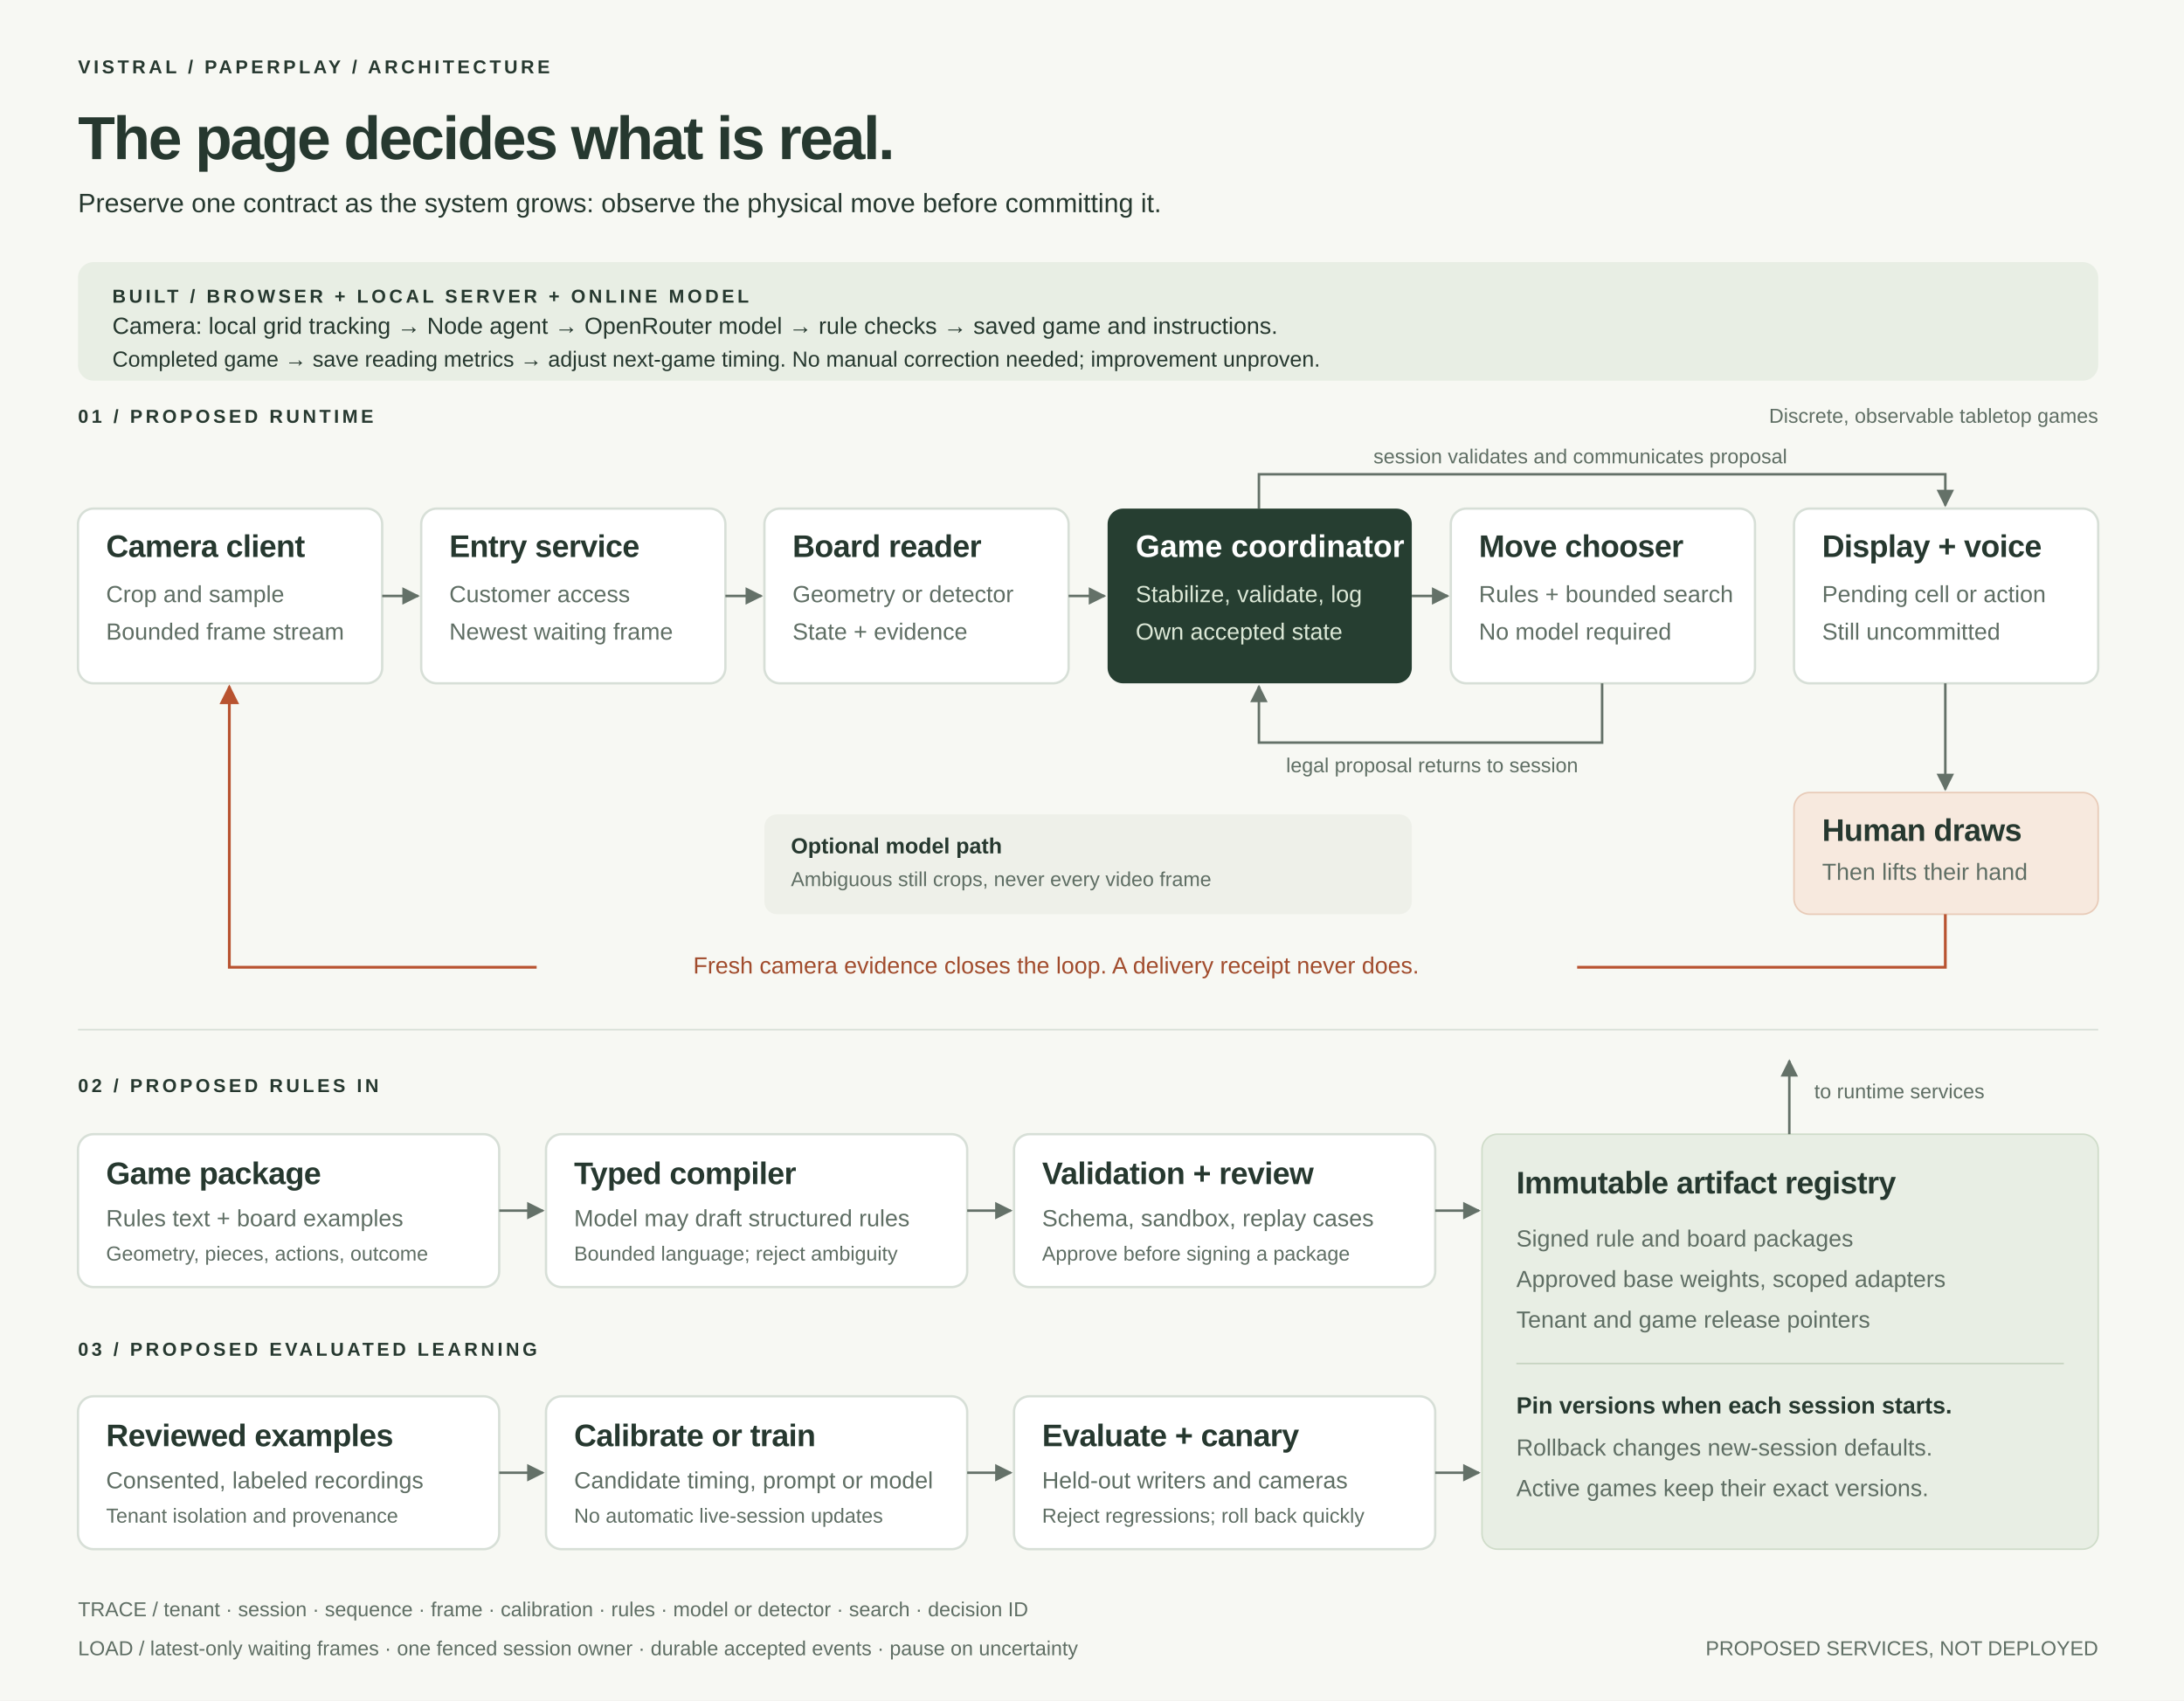
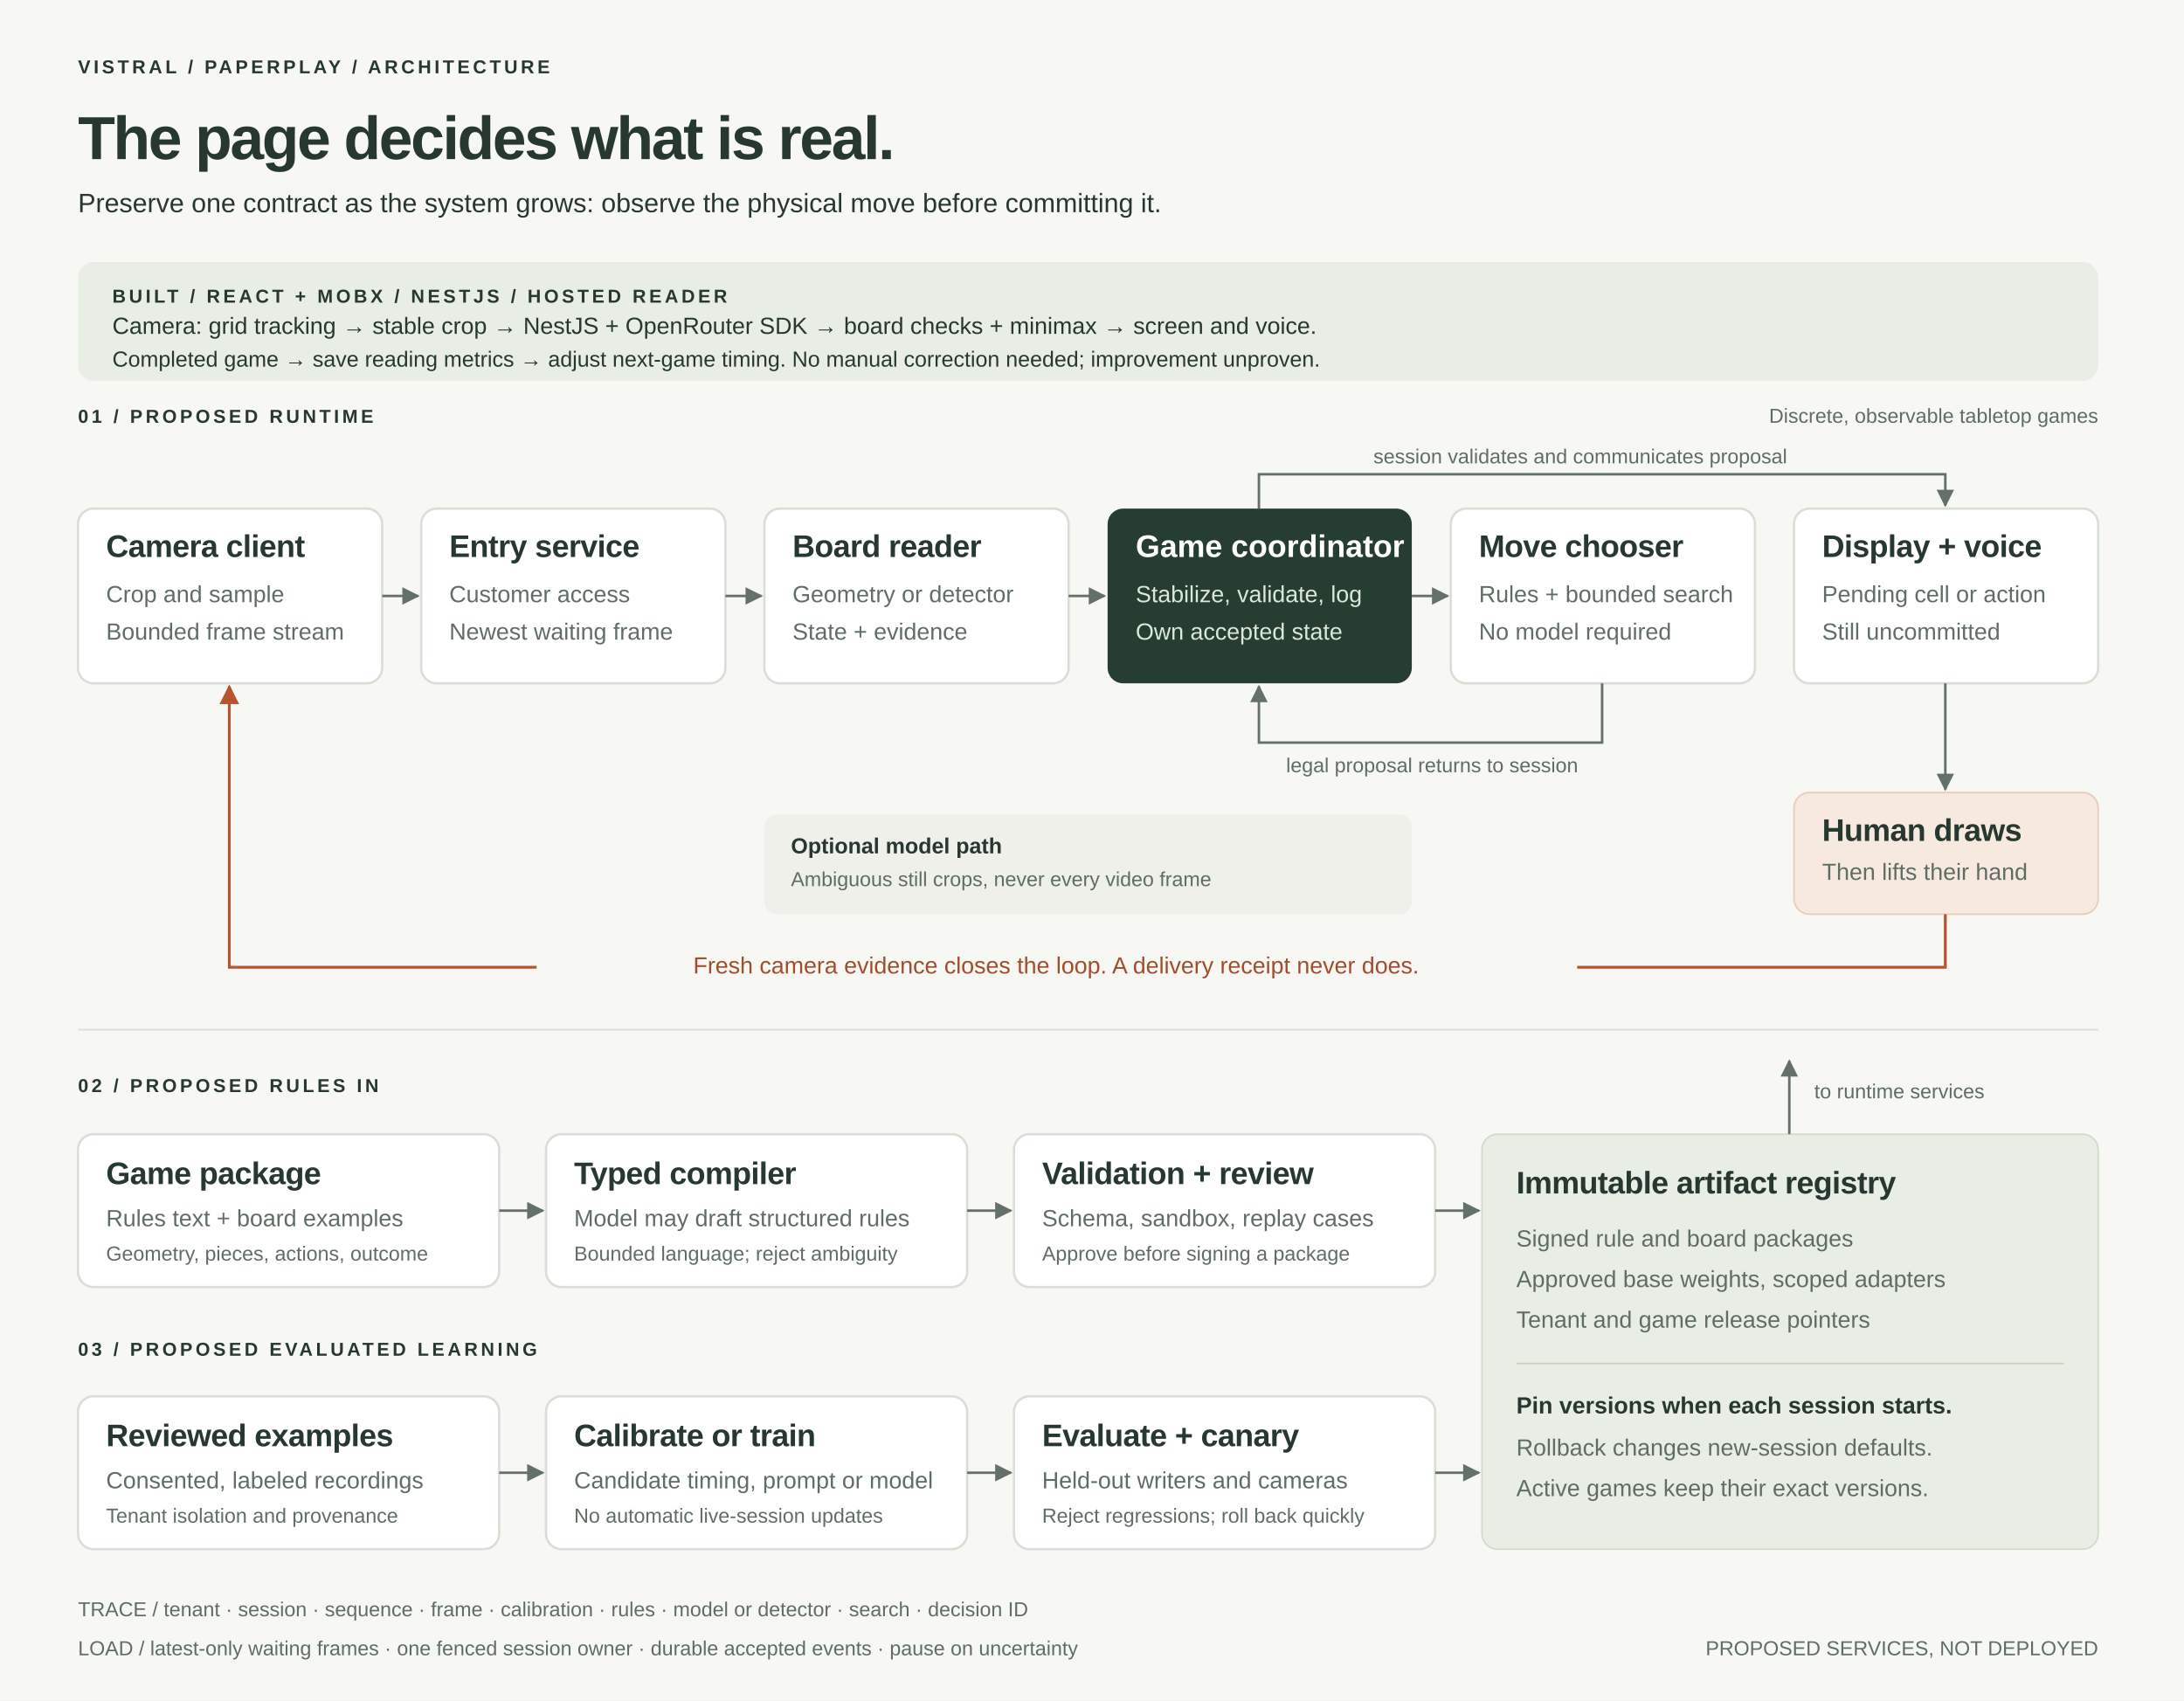
<svg xmlns="http://www.w3.org/2000/svg" width="1400" height="1090" viewBox="0 0 1400 1090" role="img" aria-labelledby="title desc">
  <defs>
    <marker id="arrow" viewBox="0 0 10 10" refX="9" refY="5" markerWidth="7" markerHeight="7" orient="auto-start-reverse">
      <path d="M0 0L10 5L0 10Z" fill="#647168" />
    </marker>
    <marker id="orangeArrow" viewBox="0 0 10 10" refX="9" refY="5" markerWidth="7" markerHeight="7" orient="auto-start-reverse">
      <path d="M0 0L10 5L0 10Z" fill="#b85330" />
    </marker>
    <style>
      text {font-family:Arial,Helvetica,sans-serif; fill:#26382f}
      .eyebrow {font-size:12px;font-weight:700;letter-spacing:2px}
      .heading {font-size:20px;font-weight:700;letter-spacing:-.3px}
      .body {font-size:15px;fill:#5f6e64}
      .label {font-size:13px;fill:#5f6e64}
      .box {fill:#fff;stroke:#d7dfd7;stroke-width:1.5}
      .connector {fill:none;stroke:#647168;stroke-width:1.6;marker-end:url(#arrow)}
    </style>
  </defs>
  <rect width="1400" height="1090" fill="#f7f8f3" />
  <text x="50" y="47" class="eyebrow">VISTRAL / PAPERPLAY / ARCHITECTURE</text>
  <text x="50" y="102" font-size="39" font-weight="700" letter-spacing="-1.3">The page decides what is real.</text>
  <text x="50" y="136" font-size="17" fill="#5f6e64">Preserve one contract as the system grows: observe the physical move before committing it.</text>
  <rect x="50" y="168" width="1295" height="76" rx="10" fill="#e8eee4" />
-   <text x="72" y="194" class="eyebrow">BUILT / BROWSER + LOCAL SERVER + ONLINE MODEL</text>
-   <text x="72" y="214" font-size="15">Camera: local grid tracking → Node agent → OpenRouter model → rule checks → saved game and instructions.</text>
+   <text x="72" y="194" class="eyebrow">BUILT / REACT + MOBX / NESTJS / HOSTED READER</text>
+   <text x="72" y="214" font-size="15">Camera: grid tracking → stable crop → NestJS + OpenRouter SDK → board checks + minimax → screen and voice.</text>
  <text x="72" y="235" font-size="14">Completed game → save reading metrics → adjust next-game timing. No manual correction needed; improvement unproven.</text>
  <text x="50" y="271" class="eyebrow">01 / PROPOSED RUNTIME</text>
  <text x="1345" y="271" class="label" text-anchor="end">Discrete, observable tabletop games</text>
  <g transform="translate(50 326)">
    <rect class="box" width="195" height="112" rx="10" />
    <text x="18" y="31" class="heading">Camera client</text>
    <text x="18" y="60" class="body">Crop and sample</text>
    <text x="18" y="84" class="body">Bounded frame stream</text>
  </g>
  <g transform="translate(270 326)">
    <rect class="box" width="195" height="112" rx="10" />
    <text x="18" y="31" class="heading">Entry service</text>
    <text x="18" y="60" class="body">Customer access</text>
    <text x="18" y="84" class="body">Newest waiting frame</text>
  </g>
  <g transform="translate(490 326)">
    <rect class="box" width="195" height="112" rx="10" />
    <text x="18" y="31" class="heading">Board reader</text>
    <text x="18" y="60" class="body">Geometry or detector</text>
    <text x="18" y="84" class="body">State + evidence</text>
  </g>
  <g transform="translate(710 326)">
    <rect width="195" height="112" rx="10" fill="#263e31" />
    <text x="18" y="31" font-size="20" font-weight="700" style="fill:#fff">Game coordinator</text>
    <text x="18" y="60" font-size="15" style="fill:#dce8d7">Stabilize, validate, log</text>
    <text x="18" y="84" font-size="15" style="fill:#dce8d7">Own accepted state</text>
  </g>
  <g transform="translate(930 326)">
    <rect class="box" width="195" height="112" rx="10" />
    <text x="18" y="31" class="heading">Move chooser</text>
    <text x="18" y="60" class="body">Rules + bounded search</text>
    <text x="18" y="84" class="body">No model required</text>
  </g>
  <g transform="translate(1150 326)">
    <rect class="box" width="195" height="112" rx="10" />
    <text x="18" y="31" class="heading">Display + voice</text>
    <text x="18" y="60" class="body">Pending cell or action</text>
    <text x="18" y="84" class="body">Still uncommitted</text>
  </g>
  <g class="connector">
    <path d="M245 382H268" />
    <path d="M465 382H488" />
    <path d="M685 382H708" />
    <path d="M905 382H928" />
    <path d="M807 326V304H1247V324" />
    <path d="M1027 438V476H807V440" />
    <path d="M1247 438V506" />
  </g>
  <text x="1013" y="297" class="label" text-anchor="middle">session validates and communicates proposal</text>
  <text x="918" y="495" class="label" text-anchor="middle">legal proposal returns to session</text>
  <rect x="490" y="522" width="415" height="64" rx="8" fill="#eef0e9" />
  <text x="507" y="547" font-size="14" font-weight="700">Optional model path</text>
  <text x="507" y="568" class="label">Ambiguous still crops, never every video frame</text>
  <rect x="1150" y="508" width="195" height="78" rx="10" fill="#f7e9de" stroke="#e8cbb8" />
  <text x="1168" y="539" class="heading">Human draws</text>
  <text x="1168" y="564" class="body">Then lifts their hand</text>
  <path d="M1247 586V620H147V440" fill="none" stroke="#b85330" stroke-width="1.8" marker-end="url(#orangeArrow)" />
  <rect x="344" y="605" width="667" height="28" rx="8" fill="#f7f8f3" />
  <text x="677" y="624" text-anchor="middle" font-size="15" style="fill:#a14c2d">Fresh camera evidence closes the loop. A delivery receipt never does.</text>
  <path d="M50 660H1345" stroke="#d7dfd7" />
  <text x="50" y="700" class="eyebrow">02 / PROPOSED RULES IN</text>
  <g transform="translate(50 727)">
    <rect class="box" width="270" height="98" rx="10" />
    <text x="18" y="32" class="heading">Game package</text>
    <text x="18" y="59" class="body">Rules text + board examples</text>
    <text x="18" y="81" class="label">Geometry, pieces, actions, outcome</text>
  </g>
  <g transform="translate(350 727)">
    <rect class="box" width="270" height="98" rx="10" />
    <text x="18" y="32" class="heading">Typed compiler</text>
    <text x="18" y="59" class="body">Model may draft structured rules</text>
    <text x="18" y="81" class="label">Bounded language; reject ambiguity</text>
  </g>
  <g transform="translate(650 727)">
    <rect class="box" width="270" height="98" rx="10" />
    <text x="18" y="32" class="heading">Validation + review</text>
    <text x="18" y="59" class="body">Schema, sandbox, replay cases</text>
    <text x="18" y="81" class="label">Approve before signing a package</text>
  </g>
  <g class="connector">
    <path d="M320 776H348" />
    <path d="M620 776H648" />
    <path d="M920 776H948" />
  </g>
  <text x="50" y="869" class="eyebrow">03 / PROPOSED EVALUATED LEARNING</text>
  <g transform="translate(50 895)">
    <rect class="box" width="270" height="98" rx="10" />
    <text x="18" y="32" class="heading">Reviewed examples</text>
    <text x="18" y="59" class="body">Consented, labeled recordings</text>
    <text x="18" y="81" class="label">Tenant isolation and provenance</text>
  </g>
  <g transform="translate(350 895)">
    <rect class="box" width="270" height="98" rx="10" />
    <text x="18" y="32" class="heading">Calibrate or train</text>
    <text x="18" y="59" class="body">Candidate timing, prompt or model</text>
    <text x="18" y="81" class="label">No automatic live-session updates</text>
  </g>
  <g transform="translate(650 895)">
    <rect class="box" width="270" height="98" rx="10" />
    <text x="18" y="32" class="heading">Evaluate + canary</text>
    <text x="18" y="59" class="body">Held-out writers and cameras</text>
    <text x="18" y="81" class="label">Reject regressions; roll back quickly</text>
  </g>
  <g class="connector">
    <path d="M320 944H348" />
    <path d="M620 944H648" />
    <path d="M920 944H948" />
  </g>
  <rect x="950" y="727" width="395" height="266" rx="10" fill="#e8eee4" stroke="#cfdcc9" />
  <text x="972" y="765" class="heading">Immutable artifact registry</text>
  <text x="972" y="799" class="body">Signed rule and board packages</text>
  <text x="972" y="825" class="body">Approved base weights, scoped adapters</text>
  <text x="972" y="851" class="body">Tenant and game release pointers</text>
  <path d="M972 874H1323" stroke="#c6d3c0" />
  <text x="972" y="906" font-size="15" font-weight="700">Pin versions when each session starts.</text>
  <text x="972" y="933" class="body">Rollback changes new-session defaults.</text>
  <text x="972" y="959" class="body">Active games keep their exact versions.</text>
  <path d="M1147 727V680" class="connector" />
  <text x="1163" y="704" class="label">to runtime services</text>
  <text x="50" y="1036" class="label">TRACE / tenant · session · sequence · frame · calibration · rules · model or detector · search · decision ID</text>
  <text x="50" y="1061" class="label">LOAD / latest-only waiting frames · one fenced session owner · durable accepted events · pause on uncertainty</text>
  <text x="1345" y="1061" class="label" text-anchor="end">PROPOSED SERVICES, NOT DEPLOYED</text>
</svg>
